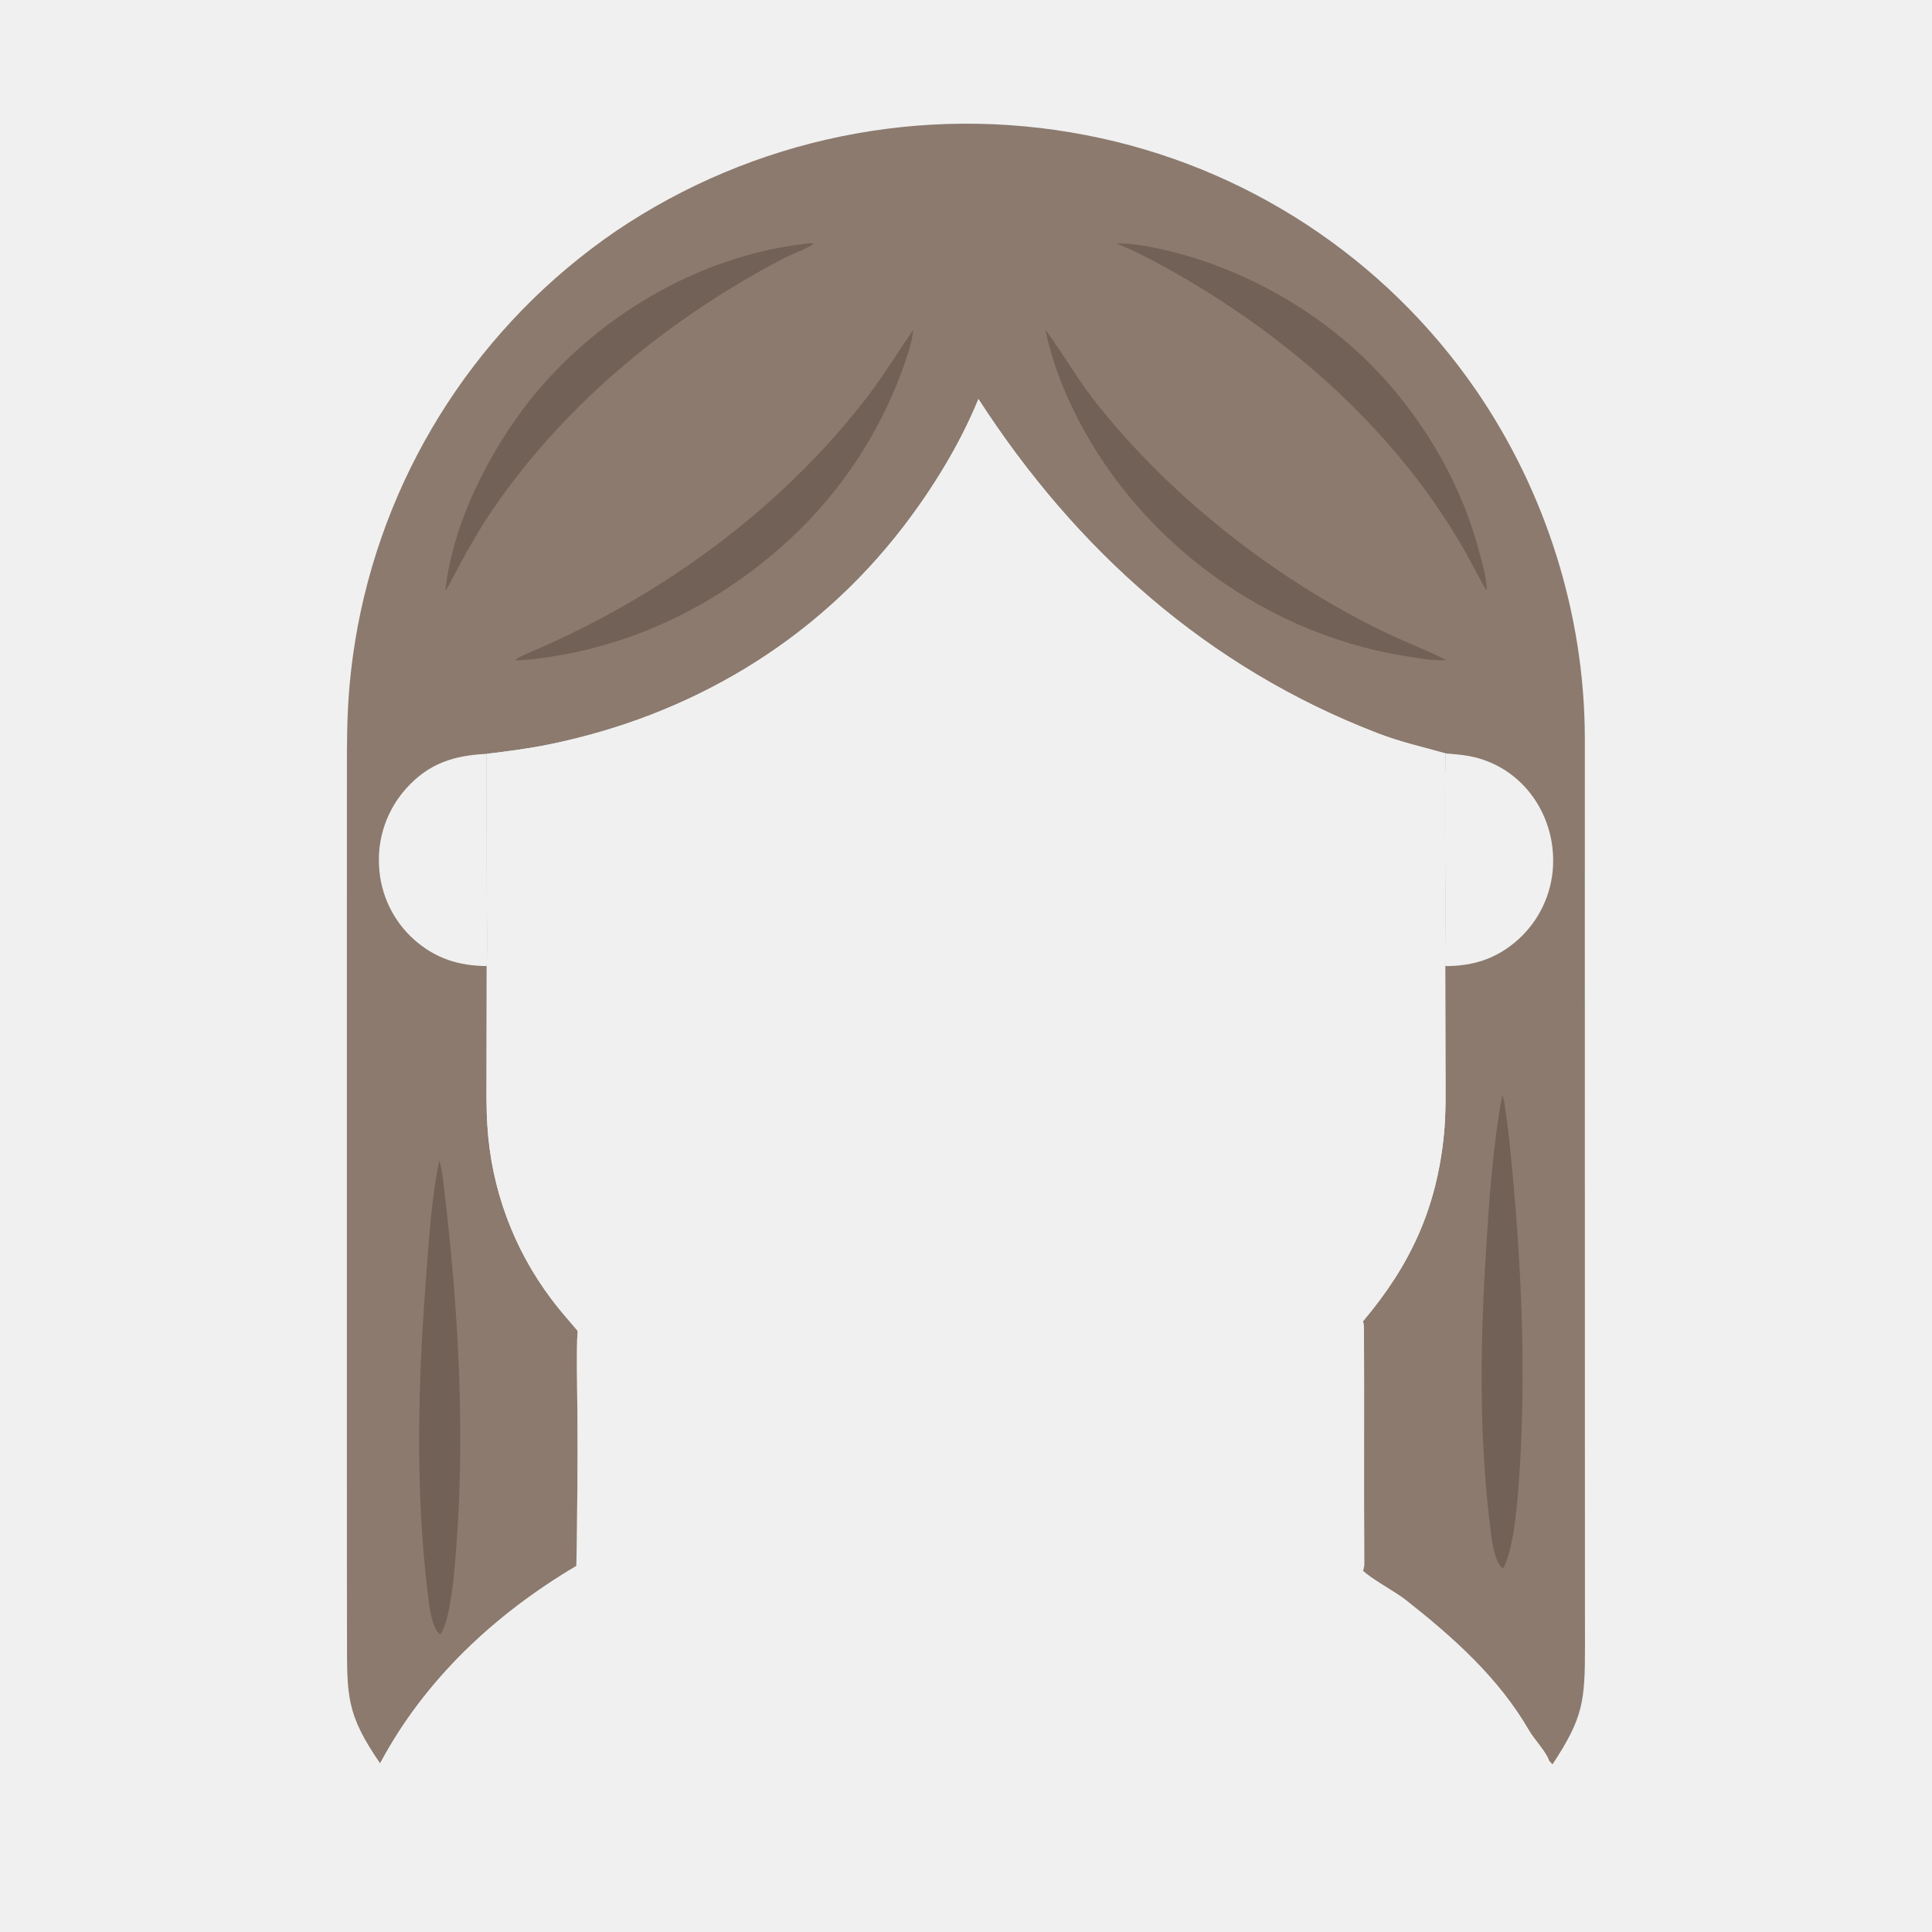
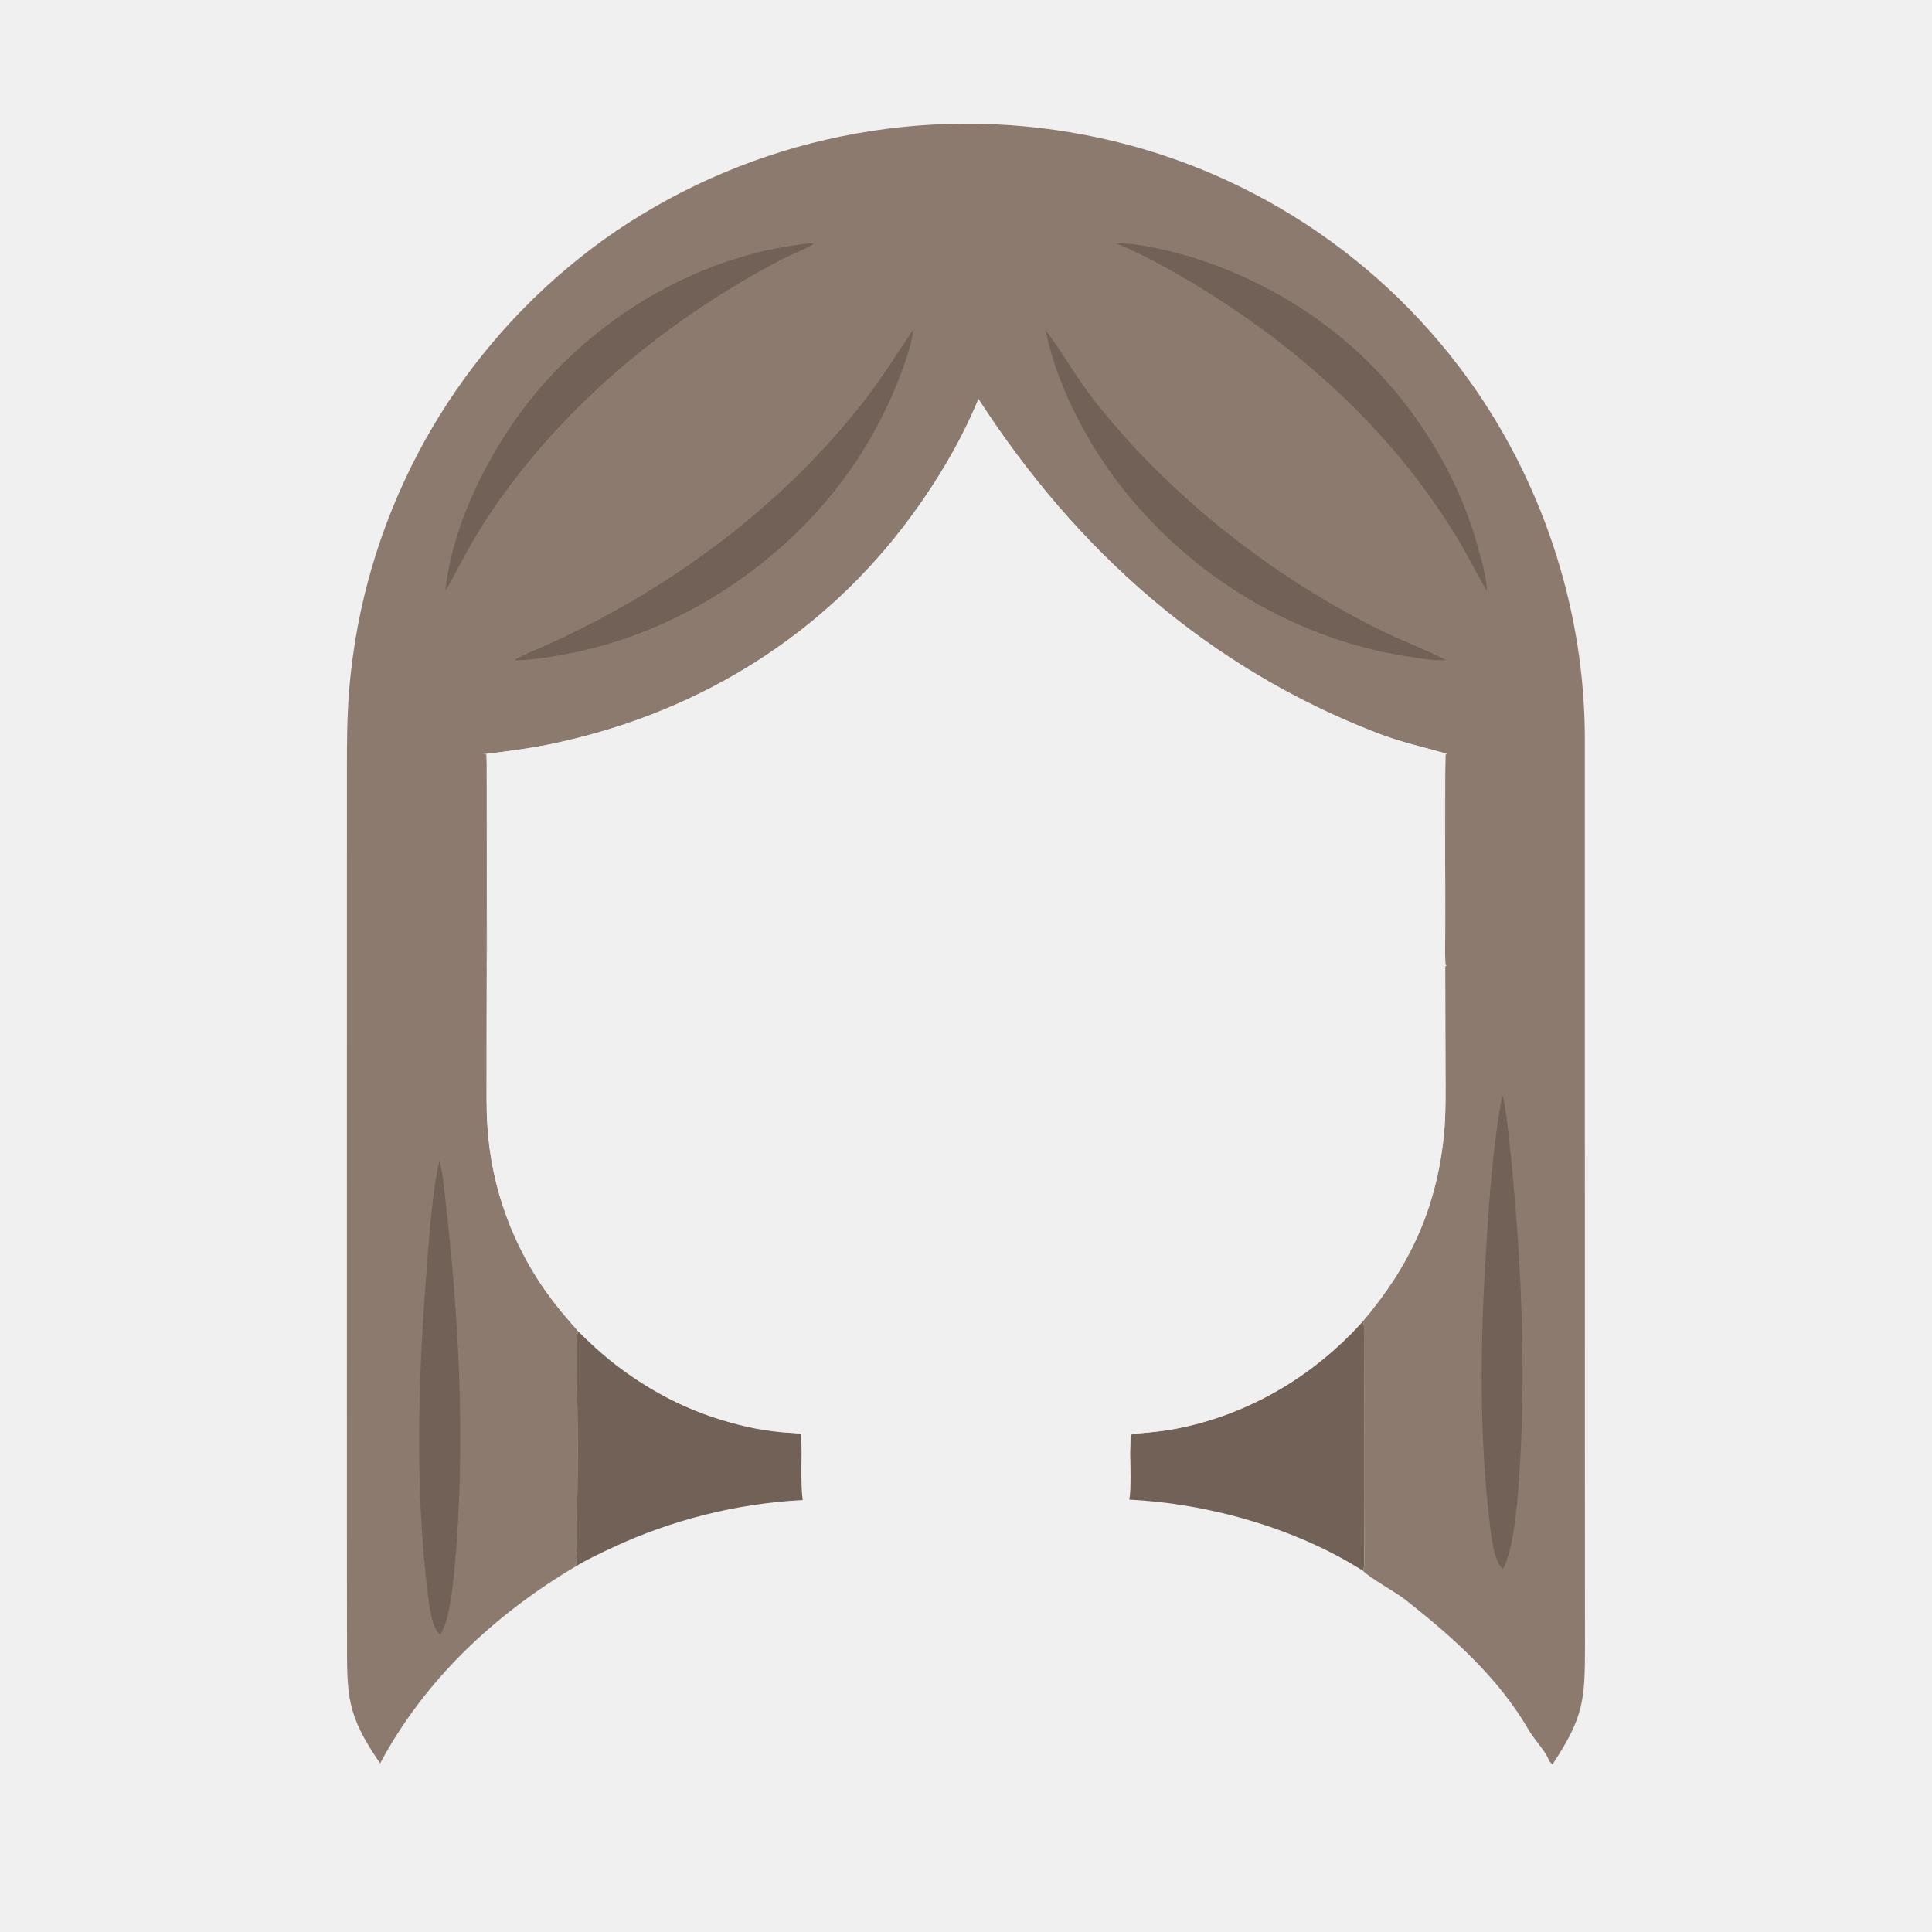
<svg xmlns="http://www.w3.org/2000/svg" version="1.1" viewBox="0 0 2048 2048" width="1024" height="1024">
  <defs>
    <mask id="facehole" maskUnits="userSpaceOnUse" x="0" y="0" width="2048" height="2048">
      <rect x="0" y="0" width="2048" height="2048" fill="white" />
      <path d="M 1037.18 423.025 C 1140.78 583.343 1280.28 707.996 1460.43 777.272 C 1486.01 787.108 1506.71 791.318 1532.28 798.658 C 1530.8 864.631 1532.64 931.006 1531.96 997.025 C 1531.86 1005.91 1531.72 1015.27 1532.03 1024.1 L 1532.25 1129.67 C 1532.25 1153.91 1533 1179.22 1530.57 1203.21 C 1522.65 1281.57 1494.92 1341.19 1444.72 1400.71 C 1445.82 1403.69 1445.85 1404.75 1445.87 1407.9 C 1446.23 1488.98 1445.7 1570.08 1446.14 1651.16 C 1446.16 1655.44 1446.61 1661.25 1444.77 1665.04 C 1452.06 1672.77 1479.52 1687.72 1489.67 1695.71 C 1540.11 1735.43 1588.62 1778.48 1621.02 1834.76 C 1625.85 1843.15 1639.93 1858.33 1641.96 1866.36 L 1645.63 1870.43 C 1665.01 1902.34 1678.06 1938.4 1689.68 1973.74 C 1697.83 1998.51 1701.58 2022.39 1705.83 2048 L 1700.23 2048 L 342.698 2048 C 353.503 1980.36 370.21 1929.46 402.974 1869.23 C 450.387 1780.31 524.96 1710.85 610.993 1660.01 C 612.041 1605.51 612.39 1550.99 612.039 1496.49 C 611.996 1472.49 610.69 1433.72 612.284 1410.66 C 602.575 1399.14 593.573 1389.32 584.524 1377.11 C 544.375 1323.86 520.771 1259.98 516.647 1193.42 C 515.368 1175.01 515.796 1154.2 515.772 1135.57 L 515.952 1024.07 C 517.097 1001.66 516.053 969.563 516.059 946.469 L 515.832 799.125 C 538.395 796.319 558.489 793.885 580.736 789.389 C 731.303 758.964 863.848 680.581 957.697 558.25 C 989.059 517.369 1017.54 470.926 1037.18 423.025 z" fill="black" />
      <path d="M 849.323 1519.84 L 1098.17 1520.03 C 1130.36 1520.03 1166.61 1519.05 1198.32 1519.89 C 1198.26 1525.72 1198.45 1534.12 1198.08 1539.73 C 1198.26 1551.9 1199.19 1579.32 1197.16 1589.72 C 1196.36 1630.59 1183.2 1666.48 1156.34 1697.58 C 1126.29 1732.95 1083.17 1754.6 1036.86 1757.59 C 990.362 1760.79 944.49 1745.45 909.272 1714.93 C 870.943 1681.49 854.14 1639.92 850.861 1590.07 C 848.964 1575.8 849.573 1554.37 849.681 1539.77 L 849.323 1519.84 z" fill="black" />
      <path d="M 849.323 1519.84 L 1098.17 1520.03 C 1130.36 1520.03 1166.61 1519.05 1198.32 1519.89 C 1198.26 1525.72 1198.45 1534.12 1198.08 1539.73 C 1195.23 1542.84 1191.3 1548.53 1188.13 1552.23 C 1178.81 1563.15 1168.54 1573.22 1157.42 1582.3 C 1078.02 1647.24 955.52 1642.44 880.071 1573.65 C 868.919 1563.48 859.155 1551.49 849.681 1539.77 L 849.323 1519.84 z" fill="black" />
      <path d="M 1019.54 955.04 C 1034.78 954.161 1045.9 960.926 1050.33 975.709 C 1060.46 1010.16 1071.88 1045.32 1079.85 1080.29 C 1087.25 1112.84 1057.27 1127.02 1030.69 1130.27 C 981.472 1130.69 956.464 1109.4 974.173 1059.14 C 982.808 1034.63 988.227 1006.18 995.61 981.126 C 1000.3 965.215 1005.54 962.1 1019.54 955.04 z" fill="black" />
      <path d="M 1532.28 798.658 C 1540.41 799.359 1548.73 799.901 1556.75 801.355 C 1614.86 811.881 1651.34 866.283 1645.89 923.508 C 1642.97 953.174 1628.39 980.467 1605.35 999.38 C 1583.67 1017.22 1559.79 1024.17 1532.03 1024.1 C 1531.72 1015.27 1531.86 1005.91 1531.96 997.025 C 1532.64 931.006 1530.8 864.631 1532.28 798.658 z" fill="black" />
      <path d="M 515.952 1024.07 C 486.145 1023.79 461.526 1016.04 438.924 995.998 C 416.633 976.06 403.268 948.016 401.821 918.145 C 399.992 887.853 410.427 858.099 430.775 835.585 C 454.74 808.977 481.366 800.81 515.832 799.125 L 516.059 946.469 C 516.053 969.563 517.097 1001.66 515.952 1024.07 z" fill="black" />
+       <path d="M0 0 H2048 V2048 H0 Z M 505.725 798.919 C 509.139 798.48 511.454 798.149 514.804 797.396 C 516.449 794.684 515.701 650.522 517.145 631.212 C 528.804 475.296 636.019 344.496 788.868 307 C 807.081 302.515 825.67 299.726 844.398 298.669 C 866.225 297.245 893.298 297.988 915.617 297.985 L 1036.6 297.999 L 1141.53 297.984 C 1174.56 297.991 1205.64 297.057 1238.41 302.714 C 1281.83 310.2 1323.4 325.953 1360.88 349.116 C 1442.93 399.114 1501.15 481.866 1522.24 575.063 C 1538.22 645.66 1530.59 718.299 1532.14 790.225 C 1532.2 793.015 1531.68 797.092 1533.68 798.613 C 1533.22 799.255 1532.76 799.896 1532.3 800.538 C 1531.91 817.251 1532.01 838.109 1531.99 854.537 L 1531.9 962.89 C 1531.9 981.123 1531.22 1004.78 1532.38 1022.5 L 1533.67 1024.41 L 1532.09 1025.94 L 1532.61 1135.66 C 1532.63 1155.22 1532.91 1183.62 1531.06 1202.76 C 1522.79 1284.19 1486.36 1360.18 1428.06 1417.63 C 1385.19 1460.6 1331.92 1491.73 1273.45 1508.01 C 1248.06 1515.19 1226.32 1517.97 1200.24 1520.01 C 1198.72 1520.13 1198.29 1528.62 1198.12 1530.31 C 1197.96 1527.01 1197.83 1523.98 1197.45 1520.69 C 1193.02 1519.11 1140.34 1520.04 1132 1520.04 L 922.188 1520.03 C 902.522 1520.03 872.739 1519.8 852.009 1520.32 C 851.463 1520.76 850.918 1521.19 850.372 1521.62 C 847.557 1517.75 835.415 1518.92 828.795 1518.3 C 802.282 1515.84 780.212 1510.39 755.175 1502.04 C 701.949 1483.82 653.807 1453.23 614.705 1412.78 C 560.15 1356.86 525.891 1284.28 517.391 1206.63 C 514.886 1182.05 515.828 1154.83 515.683 1129.86 C 515.337 1094.66 515.404 1059.45 515.884 1024.25 L 516.121 881.629 C 516.125 858.428 517.24 821.853 515.558 800.023 C 513.071 798.658 508.883 798.997 505.725 798.919 z" fill="white" fill-rule="evenodd" />
    </mask>
  </defs>
  <g mask="url(#facehole)">
    <path transform="translate(0,0)" fill="rgb(114,97,86)" d="M 1444.72 1400.71 C 1445.82 1403.69 1445.85 1404.75 1445.87 1407.9 C 1446.23 1488.98 1445.7 1570.08 1446.14 1651.16 C 1446.16 1655.44 1446.61 1661.25 1444.77 1665.04 C 1373.5 1619.88 1280.96 1593.75 1197.16 1589.72 C 1199.19 1579.32 1198.26 1551.9 1198.08 1539.73 C 1198.45 1534.12 1198.26 1525.72 1198.32 1519.89 C 1215.04 1518.81 1227.54 1518.06 1244.16 1515.02 C 1321.47 1500.88 1392.42 1459 1444.72 1400.71 z" />
    <path transform="translate(0,0)" fill="rgb(114,97,86)" d="M 612.284 1410.66 C 682.102 1478.4 751.965 1513.21 849.323 1519.84 L 849.681 1539.77 C 849.573 1554.37 848.964 1575.8 850.861 1590.07 C 780.675 1593.82 711.875 1611.1 648.244 1640.95 C 636.902 1646.26 621.541 1653.51 610.993 1660.01 C 612.041 1605.51 612.39 1550.99 612.039 1496.49 C 611.996 1472.49 610.69 1433.72 612.284 1410.66 z" />
    <path transform="translate(0,0)" fill="rgb(140,122,110)" d="M 402.974 1869.23 C 366.918 1816.93 367.857 1797.91 367.838 1736.52 L 367.739 1658.57 L 367.707 1392.24 L 367.725 970.642 L 367.744 843.4 C 367.77 774.028 366.603 732.894 379.23 663.833 C 411.325 493.643 509.588 343.12 652.481 245.261 C 798.635 146.328 978.158 109.637 1151.41 143.289 C 1319.44 175.706 1467.97 272.924 1564.91 413.941 C 1638.6 521.403 1679.63 651.105 1679.98 781.567 C 1680.05 804.629 1680 827.695 1679.99 850.758 L 1679.96 986.584 L 1680.04 1460.04 L 1680.09 1680.92 L 1680.14 1744.2 C 1680.15 1803.09 1678.66 1820.36 1645.63 1870.43 L 1641.96 1866.36 C 1639.93 1858.33 1625.85 1843.15 1621.02 1834.76 C 1588.62 1778.48 1540.11 1735.43 1489.67 1695.71 C 1479.52 1687.72 1452.06 1672.77 1444.77 1665.04 C 1446.61 1661.25 1446.16 1655.44 1446.14 1651.16 C 1445.7 1570.08 1446.23 1488.98 1445.87 1407.9 C 1445.85 1404.75 1445.82 1403.69 1444.72 1400.71 C 1494.92 1341.19 1522.65 1281.57 1530.57 1203.21 C 1533 1179.22 1532.25 1153.91 1532.25 1129.67 L 1532.03 1024.1 C 1531.72 1015.27 1531.86 1005.91 1531.96 997.025 C 1532.64 931.006 1530.8 864.631 1532.28 798.658 C 1506.71 791.318 1486.01 787.108 1460.43 777.272 C 1280.28 707.996 1140.78 583.343 1037.18 423.025 C 1017.54 470.926 989.059 517.369 957.697 558.25 C 863.848 680.581 731.303 758.964 580.736 789.389 C 558.489 793.885 538.395 796.319 515.832 799.125 L 516.059 946.469 C 516.053 969.563 517.097 1001.66 515.952 1024.07 L 515.772 1135.57 C 515.796 1154.2 515.368 1175.01 516.647 1193.42 C 520.771 1259.98 544.375 1323.86 584.524 1377.11 C 593.573 1389.32 602.575 1399.14 612.284 1410.66 C 610.69 1433.72 611.996 1472.49 612.039 1496.49 C 612.39 1550.99 612.041 1605.51 610.993 1660.01 C 524.96 1710.85 450.387 1780.31 402.974 1869.23 z" />
    <path transform="translate(0,0)" fill="rgb(114,97,86)" d="M 1108.19 349.719 C 1126.14 373.363 1140.45 399.716 1160.4 425.096 C 1232.26 516.495 1330.07 596.393 1432.24 651.849 C 1447.59 660.28 1463.23 668.154 1479.15 675.457 C 1494.79 682.452 1517.07 691.393 1531.73 699.118 L 1532.8 699.693 C 1518.82 700.708 1502.03 697.455 1487.97 695.182 C 1332.29 670.005 1192.14 561.717 1129.71 416.777 C 1120.23 394.772 1113.08 372.971 1108.19 349.719 z" />
    <path transform="translate(0,0)" fill="rgb(114,97,86)" d="M 967.825 349.918 C 968.025 359.8 959.77 383.245 955.936 393.65 C 931.249 460.612 891.292 520.898 839.236 569.72 C 770.76 633.634 687.142 678.019 594.47 694.411 C 581.63 696.682 558.771 700.283 546.142 699.839 C 546.168 697.854 564.696 690.254 567.384 689.089 C 702.491 630.526 826.832 540.065 917.339 423.296 C 936.14 399.04 950.608 374.982 967.825 349.918 z" />
    <path transform="translate(0,0)" fill="rgb(114,97,86)" d="M 1183.41 258.224 C 1197.33 256.967 1223.03 262.205 1237.04 265.528 C 1315.83 284.21 1392.91 326.832 1450.44 383.802 C 1503.5 436.34 1545.62 505.1 1565.85 577.12 C 1569.78 591.338 1576.08 611.665 1576.03 626.254 C 1566.49 610.417 1558.12 593.013 1548.72 577.023 C 1477.79 456.308 1369.45 360.256 1248.78 290.974 C 1231.05 280.792 1202.62 265.273 1183.41 258.224 z" />
    <path transform="translate(0,0)" fill="rgb(114,97,86)" d="M 853.841 258.406 C 857.172 258.017 859.363 257.49 862.624 258.315 C 858.749 262.108 837.596 270.297 830.672 273.913 C 710.645 336.598 601.43 425.609 524.108 537.49 C 506.676 562.713 492.336 589.069 478.119 615.933 C 476.174 619.733 474.357 622.725 472.131 626.377 C 479.1 556.749 518.013 479.605 560.924 425.287 C 631.321 336.178 740.239 271.348 853.841 258.406 z" />
    <path transform="translate(0,0)" fill="rgb(114,97,86)" d="M 465.59 1230.79 C 467.082 1233.33 469.154 1246.28 469.547 1249.52 C 486.119 1386.06 494.427 1525.91 481.812 1663.13 C 480.273 1679.87 476.091 1719.75 466.768 1732.57 C 457.154 1726.59 454.406 1697.14 453.124 1686.38 C 440.209 1577.97 443.098 1467.17 451.324 1358.47 C 454.355 1318.42 457.274 1269.86 465.59 1230.79 z" />
    <path transform="translate(0,0)" fill="rgb(114,97,86)" d="M 1592.52 1160.81 C 1594.9 1163.88 1599.45 1204.33 1600.21 1211.74 C 1612.65 1332.58 1618.82 1455.26 1609.64 1576.53 C 1607.91 1599.27 1604.02 1643.54 1593.25 1662.86 C 1583.27 1656.06 1580.51 1625.89 1579.15 1614.51 C 1567.7 1518.99 1569.26 1421.26 1575.26 1325.4 C 1578.63 1271.6 1582.47 1213.81 1592.52 1160.81 z" />
  </g>
</svg>
